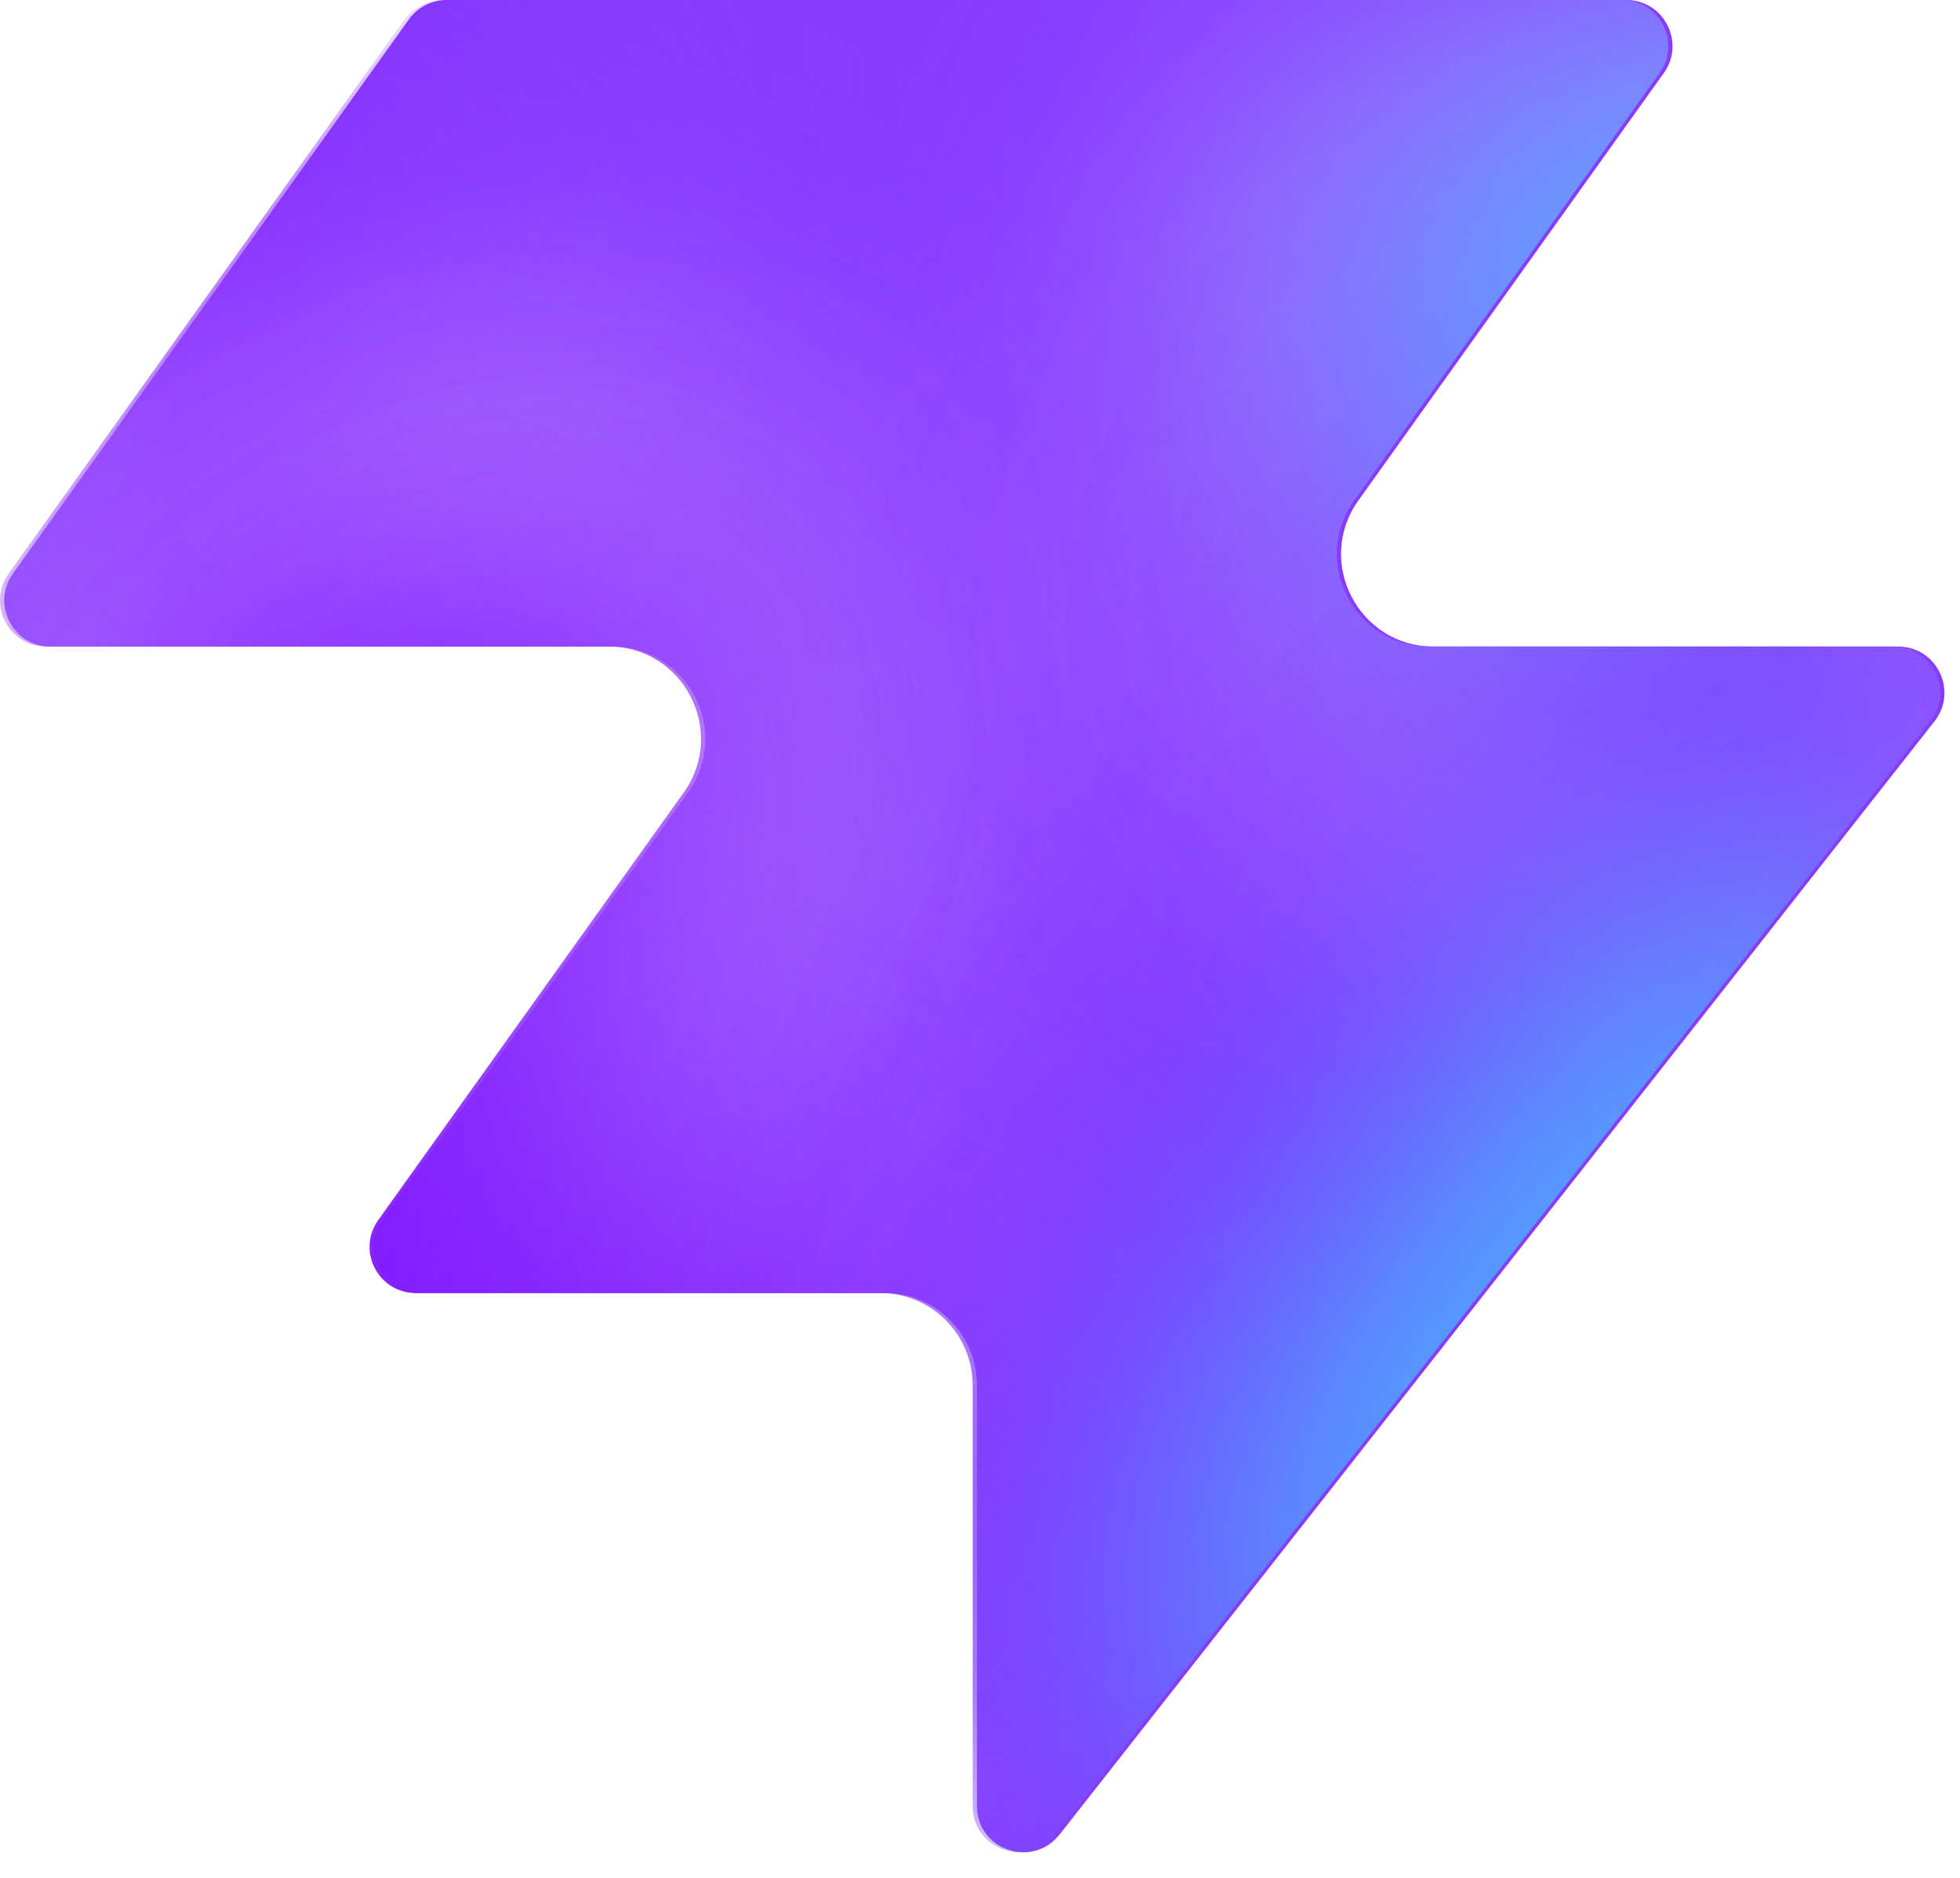
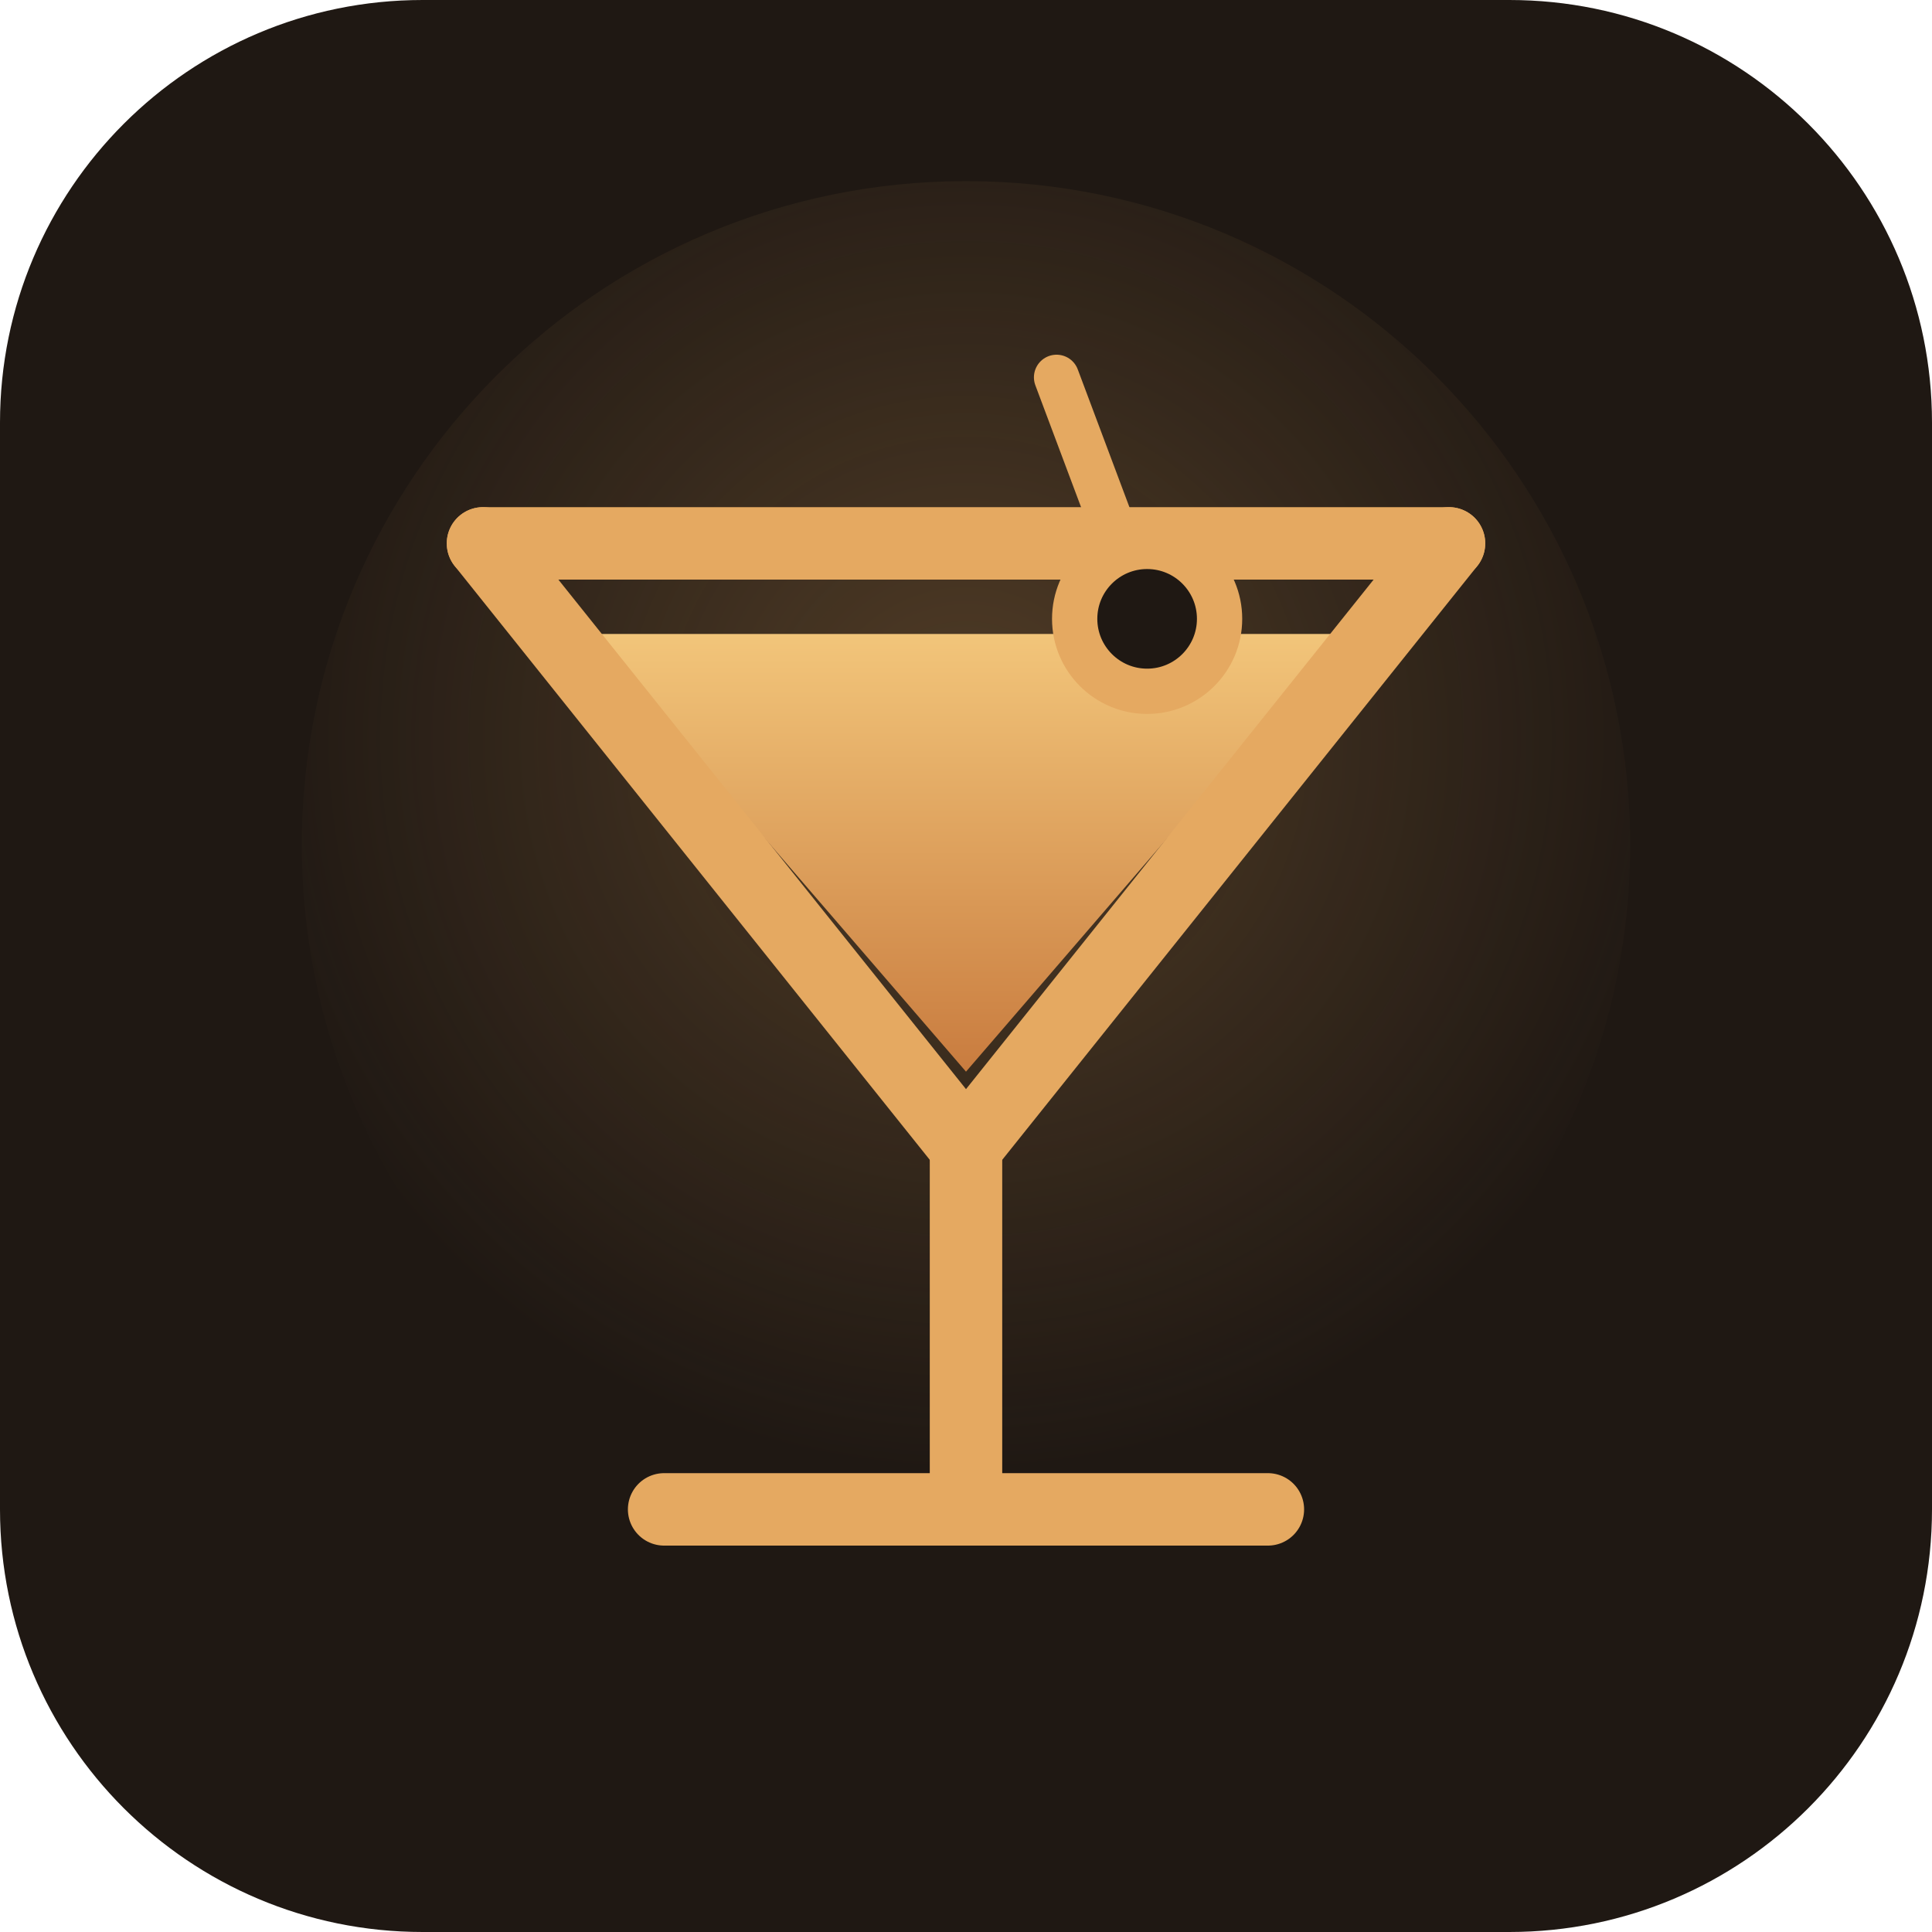
- <svg xmlns="http://www.w3.org/2000/svg" width="48" height="46" fill="none" viewBox="0 0 48 46">
-   <path fill="#863bff" d="M25.946 44.938c-.664.845-2.021.375-2.021-.698V33.937a2.26 2.26 0 0 0-2.262-2.262H10.287c-.92 0-1.456-1.04-.92-1.788l7.48-10.471c1.07-1.497 0-3.578-1.842-3.578H1.237c-.92 0-1.456-1.04-.92-1.788L10.013.474c.214-.297.556-.474.92-.474h28.894c.92 0 1.456 1.04.92 1.788l-7.48 10.471c-1.07 1.498 0 3.579 1.842 3.579h11.377c.943 0 1.473 1.088.89 1.83L25.947 44.94z" style="fill:#863bff;fill:color(display-p3 .525 .23 1);fill-opacity:1" />
-   <mask id="a" width="48" height="46" x="0" y="0" maskUnits="userSpaceOnUse" style="mask-type:alpha">
-     <path fill="#000" d="M25.842 44.938c-.664.844-2.021.375-2.021-.698V33.937a2.26 2.26 0 0 0-2.262-2.262H10.183c-.92 0-1.456-1.04-.92-1.788l7.48-10.471c1.07-1.498 0-3.579-1.842-3.579H1.133c-.92 0-1.456-1.04-.92-1.787L9.91.473c.214-.297.556-.474.92-.474h28.894c.92 0 1.456 1.04.92 1.788l-7.48 10.471c-1.07 1.498 0 3.578 1.842 3.578h11.377c.943 0 1.473 1.088.89 1.832L25.843 44.94z" style="fill:#000;fill-opacity:1" />
-   </mask>
-   <g mask="url(#a)">
-     <g filter="url(#b)">
-       <ellipse cx="5.508" cy="14.704" fill="#ede6ff" rx="5.508" ry="14.704" style="fill:#ede6ff;fill:color(display-p3 .927 .903 1);fill-opacity:1" transform="matrix(.00324 1 1 -.00324 -4.47 31.516)" />
-     </g>
-     <g filter="url(#c)">
-       <ellipse cx="10.399" cy="29.851" fill="#ede6ff" rx="10.399" ry="29.851" style="fill:#ede6ff;fill:color(display-p3 .927 .903 1);fill-opacity:1" transform="matrix(.00324 1 1 -.00324 -39.328 7.883)" />
-     </g>
-     <g filter="url(#d)">
-       <ellipse cx="5.508" cy="30.487" fill="#7e14ff" rx="5.508" ry="30.487" style="fill:#7e14ff;fill:color(display-p3 .492 .077 1);fill-opacity:1" transform="rotate(89.814 -25.913 -14.639)scale(1 -1)" />
-     </g>
-     <g filter="url(#e)">
-       <ellipse cx="5.508" cy="30.599" fill="#7e14ff" rx="5.508" ry="30.599" style="fill:#7e14ff;fill:color(display-p3 .492 .077 1);fill-opacity:1" transform="rotate(89.814 -32.644 -3.334)scale(1 -1)" />
-     </g>
-     <g filter="url(#f)">
-       <ellipse cx="5.508" cy="30.599" fill="#7e14ff" rx="5.508" ry="30.599" style="fill:#7e14ff;fill:color(display-p3 .492 .077 1);fill-opacity:1" transform="matrix(.00324 1 1 -.00324 -34.34 30.47)" />
-     </g>
-     <g filter="url(#g)">
-       <ellipse cx="14.072" cy="22.078" fill="#ede6ff" rx="14.072" ry="22.078" style="fill:#ede6ff;fill:color(display-p3 .927 .903 1);fill-opacity:1" transform="rotate(93.35 24.506 48.493)scale(-1 1)" />
-     </g>
-     <g filter="url(#h)">
-       <ellipse cx="3.47" cy="21.501" fill="#7e14ff" rx="3.47" ry="21.501" style="fill:#7e14ff;fill:color(display-p3 .492 .077 1);fill-opacity:1" transform="rotate(89.009 28.708 47.59)scale(-1 1)" />
-     </g>
-     <g filter="url(#i)">
-       <ellipse cx="3.47" cy="21.501" fill="#7e14ff" rx="3.47" ry="21.501" style="fill:#7e14ff;fill:color(display-p3 .492 .077 1);fill-opacity:1" transform="rotate(89.009 28.708 47.59)scale(-1 1)" />
-     </g>
-     <g filter="url(#j)">
-       <ellipse cx=".387" cy="8.972" fill="#7e14ff" rx="4.407" ry="29.108" style="fill:#7e14ff;fill:color(display-p3 .492 .077 1);fill-opacity:1" transform="rotate(39.51 .387 8.972)" />
-     </g>
-     <g filter="url(#k)">
-       <ellipse cx="47.523" cy="-6.092" fill="#7e14ff" rx="4.407" ry="29.108" style="fill:#7e14ff;fill:color(display-p3 .492 .077 1);fill-opacity:1" transform="rotate(37.892 47.523 -6.092)" />
-     </g>
-     <g filter="url(#l)">
-       <ellipse cx="41.412" cy="6.333" fill="#47bfff" rx="5.971" ry="9.665" style="fill:#47bfff;fill:color(display-p3 .28 .748 1);fill-opacity:1" transform="rotate(37.892 41.412 6.333)" />
-     </g>
-     <g filter="url(#m)">
-       <ellipse cx="-1.879" cy="38.332" fill="#7e14ff" rx="4.407" ry="29.108" style="fill:#7e14ff;fill:color(display-p3 .492 .077 1);fill-opacity:1" transform="rotate(37.892 -1.88 38.332)" />
-     </g>
-     <g filter="url(#n)">
-       <ellipse cx="-1.879" cy="38.332" fill="#7e14ff" rx="4.407" ry="29.108" style="fill:#7e14ff;fill:color(display-p3 .492 .077 1);fill-opacity:1" transform="rotate(37.892 -1.88 38.332)" />
-     </g>
-     <g filter="url(#o)">
-       <ellipse cx="35.651" cy="29.907" fill="#7e14ff" rx="4.407" ry="29.108" style="fill:#7e14ff;fill:color(display-p3 .492 .077 1);fill-opacity:1" transform="rotate(37.892 35.651 29.907)" />
-     </g>
-     <g filter="url(#p)">
-       <ellipse cx="38.418" cy="32.4" fill="#47bfff" rx="5.971" ry="15.297" style="fill:#47bfff;fill:color(display-p3 .28 .748 1);fill-opacity:1" transform="rotate(37.892 38.418 32.4)" />
-     </g>
+ <svg xmlns="http://www.w3.org/2000/svg" viewBox="0 0 64 64" width="64" height="64" role="img" aria-label="Qu'est-ce que je bois">
+   <rect width="64" height="64" rx="14" fill="#1F1813" />
+   <defs>
+     <radialGradient id="glow" cx="50%" cy="42%" r="55%">
+       <stop offset="0%" stop-color="#E5A961" stop-opacity="0.25" />
+       <stop offset="100%" stop-color="#E5A961" stop-opacity="0" />
+     </radialGradient>
+     <linearGradient id="liquid" x1="0" y1="0" x2="0" y2="1">
+       <stop offset="0%" stop-color="#F2C57A" />
+       <stop offset="100%" stop-color="#C97C3F" />
+     </linearGradient>
+   </defs>
+   <circle cx="32" cy="28" r="22" fill="url(#glow)" />
+   <path d="M19.5 21 L32 35.5 L44.5 21 Z" fill="url(#liquid)" />
+   <g fill="none" stroke="#E5A961" stroke-width="2.4" stroke-linecap="round" stroke-linejoin="round">
+     <path d="M16 18 L48 18" />
+     <path d="M16 18 L32 38 L48 18" />
+     <path d="M32 38 L32 50" />
+     <path d="M22 50 L42 50" />
  </g>
-   <defs>
-     <filter id="b" width="60.045" height="41.654" x="-19.77" y="16.149" color-interpolation-filters="sRGB" filterUnits="userSpaceOnUse">
-       <feFlood flood-opacity="0" result="BackgroundImageFix" />
-       <feBlend in="SourceGraphic" in2="BackgroundImageFix" result="shape" />
-       <feGaussianBlur result="effect1_foregroundBlur_2002_17158" stdDeviation="7.659" />
-     </filter>
-     <filter id="c" width="90.34" height="51.437" x="-54.613" y="-7.533" color-interpolation-filters="sRGB" filterUnits="userSpaceOnUse">
-       <feFlood flood-opacity="0" result="BackgroundImageFix" />
-       <feBlend in="SourceGraphic" in2="BackgroundImageFix" result="shape" />
-       <feGaussianBlur result="effect1_foregroundBlur_2002_17158" stdDeviation="7.659" />
-     </filter>
-     <filter id="d" width="79.355" height="29.4" x="-49.64" y="2.03" color-interpolation-filters="sRGB" filterUnits="userSpaceOnUse">
-       <feFlood flood-opacity="0" result="BackgroundImageFix" />
-       <feBlend in="SourceGraphic" in2="BackgroundImageFix" result="shape" />
-       <feGaussianBlur result="effect1_foregroundBlur_2002_17158" stdDeviation="4.596" />
-     </filter>
-     <filter id="e" width="79.579" height="29.4" x="-45.045" y="20.029" color-interpolation-filters="sRGB" filterUnits="userSpaceOnUse">
-       <feFlood flood-opacity="0" result="BackgroundImageFix" />
-       <feBlend in="SourceGraphic" in2="BackgroundImageFix" result="shape" />
-       <feGaussianBlur result="effect1_foregroundBlur_2002_17158" stdDeviation="4.596" />
-     </filter>
-     <filter id="f" width="79.579" height="29.4" x="-43.513" y="21.178" color-interpolation-filters="sRGB" filterUnits="userSpaceOnUse">
-       <feFlood flood-opacity="0" result="BackgroundImageFix" />
-       <feBlend in="SourceGraphic" in2="BackgroundImageFix" result="shape" />
-       <feGaussianBlur result="effect1_foregroundBlur_2002_17158" stdDeviation="4.596" />
-     </filter>
-     <filter id="g" width="74.749" height="58.852" x="15.756" y="-17.901" color-interpolation-filters="sRGB" filterUnits="userSpaceOnUse">
-       <feFlood flood-opacity="0" result="BackgroundImageFix" />
-       <feBlend in="SourceGraphic" in2="BackgroundImageFix" result="shape" />
-       <feGaussianBlur result="effect1_foregroundBlur_2002_17158" stdDeviation="7.659" />
-     </filter>
-     <filter id="h" width="61.377" height="25.362" x="23.548" y="2.284" color-interpolation-filters="sRGB" filterUnits="userSpaceOnUse">
-       <feFlood flood-opacity="0" result="BackgroundImageFix" />
-       <feBlend in="SourceGraphic" in2="BackgroundImageFix" result="shape" />
-       <feGaussianBlur result="effect1_foregroundBlur_2002_17158" stdDeviation="4.596" />
-     </filter>
-     <filter id="i" width="61.377" height="25.362" x="23.548" y="2.284" color-interpolation-filters="sRGB" filterUnits="userSpaceOnUse">
-       <feFlood flood-opacity="0" result="BackgroundImageFix" />
-       <feBlend in="SourceGraphic" in2="BackgroundImageFix" result="shape" />
-       <feGaussianBlur result="effect1_foregroundBlur_2002_17158" stdDeviation="4.596" />
-     </filter>
-     <filter id="j" width="56.045" height="63.649" x="-27.636" y="-22.853" color-interpolation-filters="sRGB" filterUnits="userSpaceOnUse">
-       <feFlood flood-opacity="0" result="BackgroundImageFix" />
-       <feBlend in="SourceGraphic" in2="BackgroundImageFix" result="shape" />
-       <feGaussianBlur result="effect1_foregroundBlur_2002_17158" stdDeviation="4.596" />
-     </filter>
-     <filter id="k" width="54.814" height="64.646" x="20.116" y="-38.415" color-interpolation-filters="sRGB" filterUnits="userSpaceOnUse">
-       <feFlood flood-opacity="0" result="BackgroundImageFix" />
-       <feBlend in="SourceGraphic" in2="BackgroundImageFix" result="shape" />
-       <feGaussianBlur result="effect1_foregroundBlur_2002_17158" stdDeviation="4.596" />
-     </filter>
-     <filter id="l" width="33.541" height="35.313" x="24.641" y="-11.323" color-interpolation-filters="sRGB" filterUnits="userSpaceOnUse">
-       <feFlood flood-opacity="0" result="BackgroundImageFix" />
-       <feBlend in="SourceGraphic" in2="BackgroundImageFix" result="shape" />
-       <feGaussianBlur result="effect1_foregroundBlur_2002_17158" stdDeviation="4.596" />
-     </filter>
-     <filter id="m" width="54.814" height="64.646" x="-29.286" y="6.009" color-interpolation-filters="sRGB" filterUnits="userSpaceOnUse">
-       <feFlood flood-opacity="0" result="BackgroundImageFix" />
-       <feBlend in="SourceGraphic" in2="BackgroundImageFix" result="shape" />
-       <feGaussianBlur result="effect1_foregroundBlur_2002_17158" stdDeviation="4.596" />
-     </filter>
-     <filter id="n" width="54.814" height="64.646" x="-29.286" y="6.009" color-interpolation-filters="sRGB" filterUnits="userSpaceOnUse">
-       <feFlood flood-opacity="0" result="BackgroundImageFix" />
-       <feBlend in="SourceGraphic" in2="BackgroundImageFix" result="shape" />
-       <feGaussianBlur result="effect1_foregroundBlur_2002_17158" stdDeviation="4.596" />
-     </filter>
-     <filter id="o" width="54.814" height="64.646" x="8.244" y="-2.416" color-interpolation-filters="sRGB" filterUnits="userSpaceOnUse">
-       <feFlood flood-opacity="0" result="BackgroundImageFix" />
-       <feBlend in="SourceGraphic" in2="BackgroundImageFix" result="shape" />
-       <feGaussianBlur result="effect1_foregroundBlur_2002_17158" stdDeviation="4.596" />
-     </filter>
-     <filter id="p" width="39.409" height="43.623" x="18.713" y="10.588" color-interpolation-filters="sRGB" filterUnits="userSpaceOnUse">
-       <feFlood flood-opacity="0" result="BackgroundImageFix" />
-       <feBlend in="SourceGraphic" in2="BackgroundImageFix" result="shape" />
-       <feGaussianBlur result="effect1_foregroundBlur_2002_17158" stdDeviation="4.596" />
-     </filter>
-   </defs>
+   <line x1="35" y1="12.5" x2="38" y2="20.5" stroke="#E5A961" stroke-width="1.5" stroke-linecap="round" />
+   <circle cx="38" cy="20.5" r="2.4" fill="#1F1813" stroke="#E5A961" stroke-width="1.5" />
</svg>
